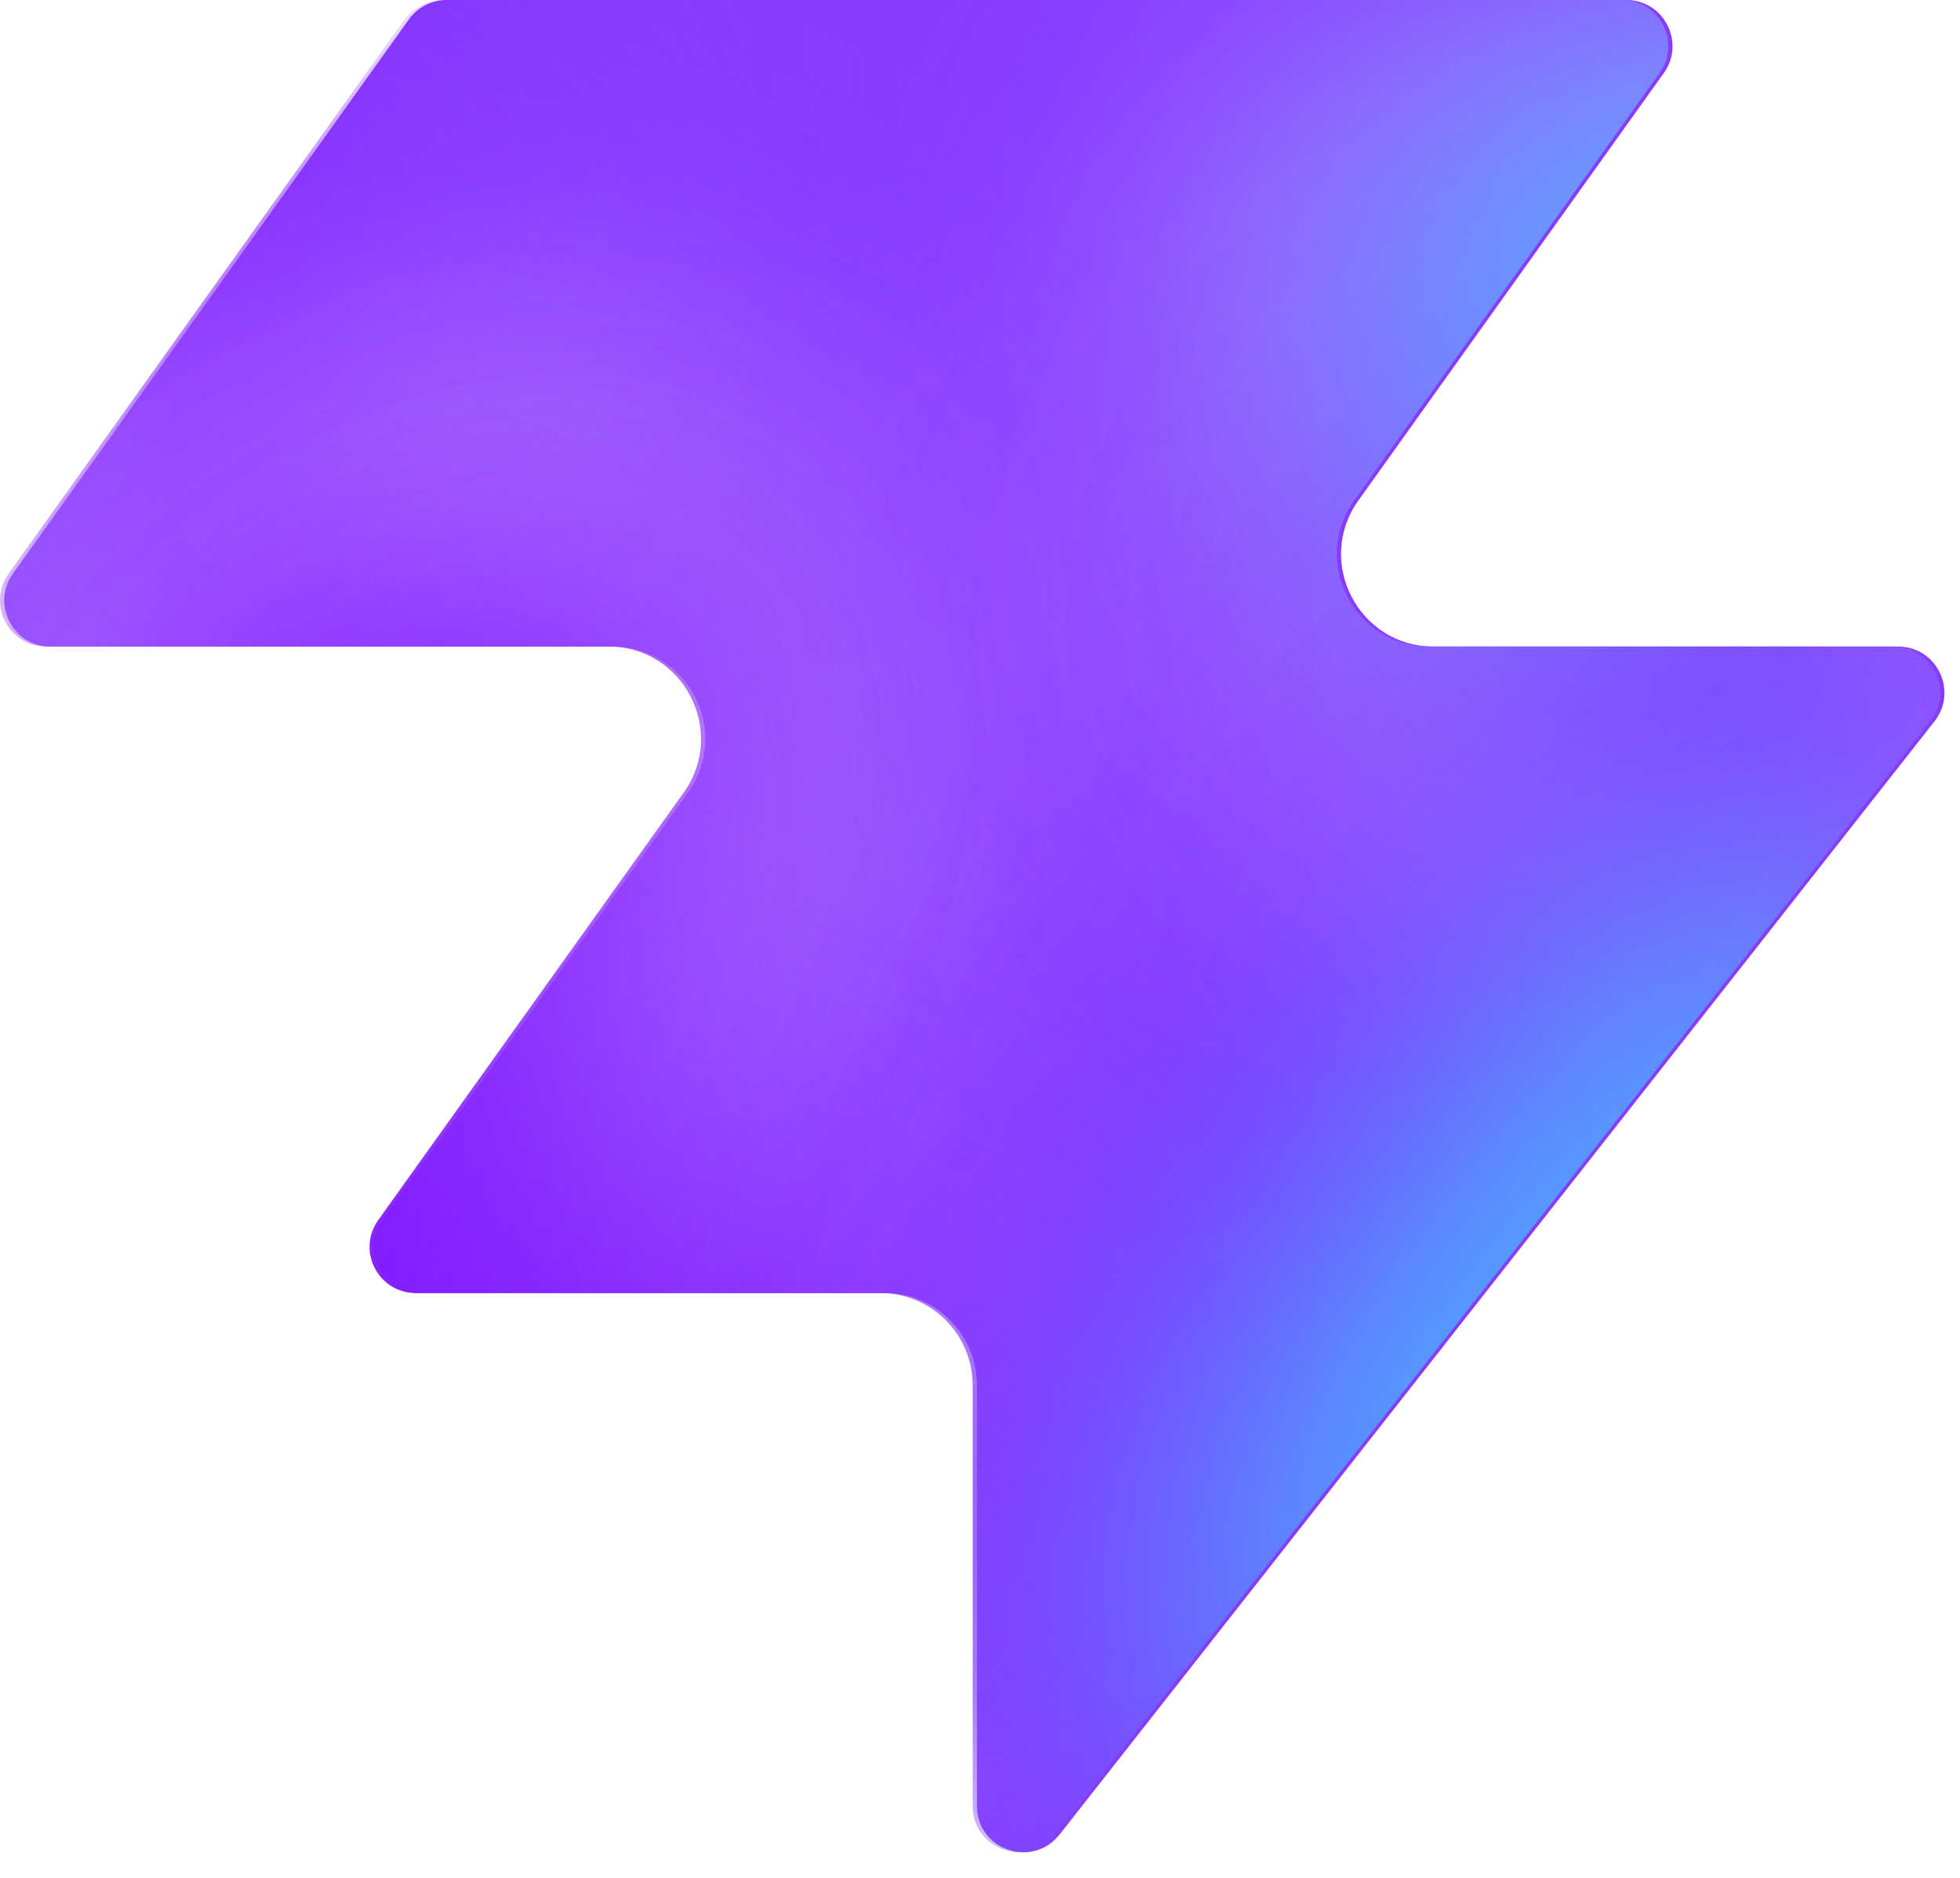
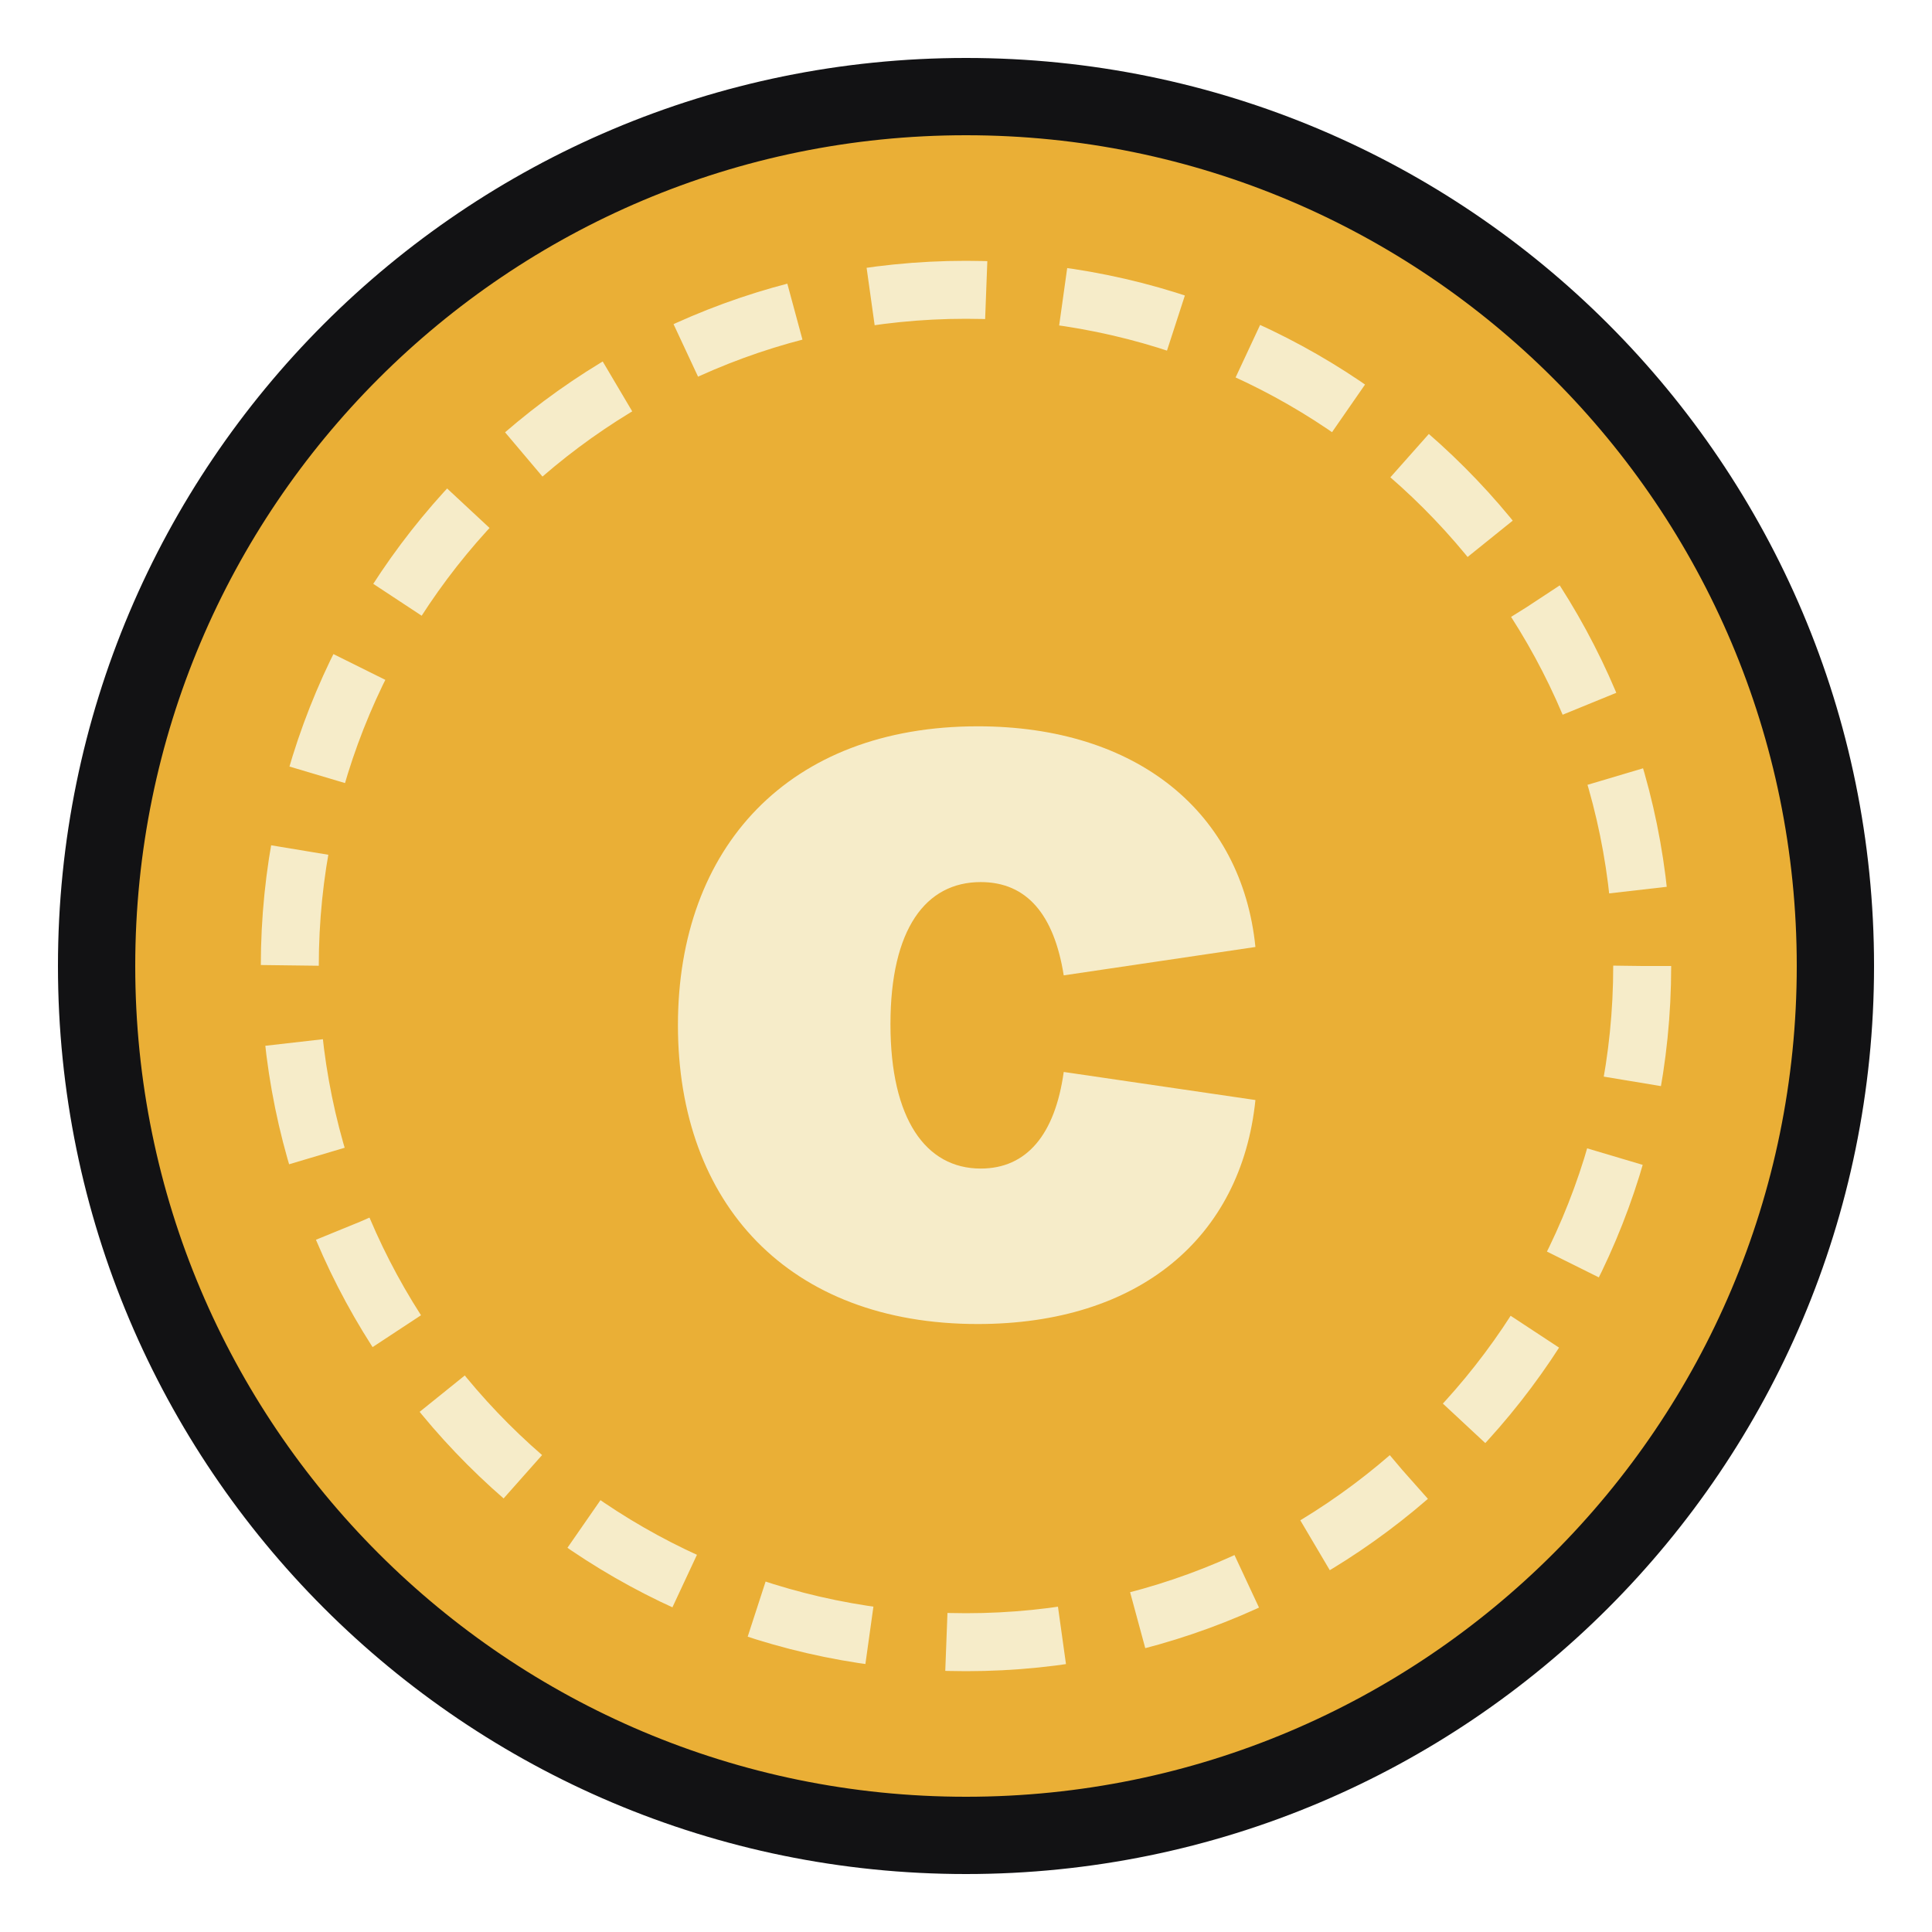
- <svg xmlns="http://www.w3.org/2000/svg" width="48" height="46" fill="none" viewBox="0 0 48 46">
-   <path fill="#863bff" d="M25.946 44.938c-.664.845-2.021.375-2.021-.698V33.937a2.26 2.26 0 0 0-2.262-2.262H10.287c-.92 0-1.456-1.04-.92-1.788l7.48-10.471c1.07-1.497 0-3.578-1.842-3.578H1.237c-.92 0-1.456-1.04-.92-1.788L10.013.474c.214-.297.556-.474.92-.474h28.894c.92 0 1.456 1.04.92 1.788l-7.48 10.471c-1.07 1.498 0 3.579 1.842 3.579h11.377c.943 0 1.473 1.088.89 1.83L25.947 44.94z" style="fill:#863bff;fill:color(display-p3 .525 .23 1);fill-opacity:1" />
-   <mask id="a" width="48" height="46" x="0" y="0" maskUnits="userSpaceOnUse" style="mask-type:alpha">
-     <path fill="#000" d="M25.842 44.938c-.664.844-2.021.375-2.021-.698V33.937a2.26 2.26 0 0 0-2.262-2.262H10.183c-.92 0-1.456-1.04-.92-1.788l7.48-10.471c1.07-1.498 0-3.579-1.842-3.579H1.133c-.92 0-1.456-1.04-.92-1.787L9.91.473c.214-.297.556-.474.92-.474h28.894c.92 0 1.456 1.04.92 1.788l-7.48 10.471c-1.07 1.498 0 3.578 1.842 3.578h11.377c.943 0 1.473 1.088.89 1.832L25.843 44.94z" style="fill:#000;fill-opacity:1" />
-   </mask>
-   <g mask="url(#a)">
-     <g filter="url(#b)">
-       <ellipse cx="5.508" cy="14.704" fill="#ede6ff" rx="5.508" ry="14.704" style="fill:#ede6ff;fill:color(display-p3 .927 .903 1);fill-opacity:1" transform="matrix(.00324 1 1 -.00324 -4.47 31.516)" />
-     </g>
-     <g filter="url(#c)">
-       <ellipse cx="10.399" cy="29.851" fill="#ede6ff" rx="10.399" ry="29.851" style="fill:#ede6ff;fill:color(display-p3 .927 .903 1);fill-opacity:1" transform="matrix(.00324 1 1 -.00324 -39.328 7.883)" />
-     </g>
-     <g filter="url(#d)">
-       <ellipse cx="5.508" cy="30.487" fill="#7e14ff" rx="5.508" ry="30.487" style="fill:#7e14ff;fill:color(display-p3 .492 .077 1);fill-opacity:1" transform="rotate(89.814 -25.913 -14.639)scale(1 -1)" />
-     </g>
-     <g filter="url(#e)">
-       <ellipse cx="5.508" cy="30.599" fill="#7e14ff" rx="5.508" ry="30.599" style="fill:#7e14ff;fill:color(display-p3 .492 .077 1);fill-opacity:1" transform="rotate(89.814 -32.644 -3.334)scale(1 -1)" />
-     </g>
-     <g filter="url(#f)">
-       <ellipse cx="5.508" cy="30.599" fill="#7e14ff" rx="5.508" ry="30.599" style="fill:#7e14ff;fill:color(display-p3 .492 .077 1);fill-opacity:1" transform="matrix(.00324 1 1 -.00324 -34.34 30.47)" />
-     </g>
-     <g filter="url(#g)">
-       <ellipse cx="14.072" cy="22.078" fill="#ede6ff" rx="14.072" ry="22.078" style="fill:#ede6ff;fill:color(display-p3 .927 .903 1);fill-opacity:1" transform="rotate(93.35 24.506 48.493)scale(-1 1)" />
-     </g>
-     <g filter="url(#h)">
-       <ellipse cx="3.47" cy="21.501" fill="#7e14ff" rx="3.47" ry="21.501" style="fill:#7e14ff;fill:color(display-p3 .492 .077 1);fill-opacity:1" transform="rotate(89.009 28.708 47.59)scale(-1 1)" />
-     </g>
-     <g filter="url(#i)">
-       <ellipse cx="3.47" cy="21.501" fill="#7e14ff" rx="3.47" ry="21.501" style="fill:#7e14ff;fill:color(display-p3 .492 .077 1);fill-opacity:1" transform="rotate(89.009 28.708 47.59)scale(-1 1)" />
-     </g>
-     <g filter="url(#j)">
-       <ellipse cx=".387" cy="8.972" fill="#7e14ff" rx="4.407" ry="29.108" style="fill:#7e14ff;fill:color(display-p3 .492 .077 1);fill-opacity:1" transform="rotate(39.51 .387 8.972)" />
-     </g>
-     <g filter="url(#k)">
-       <ellipse cx="47.523" cy="-6.092" fill="#7e14ff" rx="4.407" ry="29.108" style="fill:#7e14ff;fill:color(display-p3 .492 .077 1);fill-opacity:1" transform="rotate(37.892 47.523 -6.092)" />
-     </g>
-     <g filter="url(#l)">
-       <ellipse cx="41.412" cy="6.333" fill="#47bfff" rx="5.971" ry="9.665" style="fill:#47bfff;fill:color(display-p3 .28 .748 1);fill-opacity:1" transform="rotate(37.892 41.412 6.333)" />
-     </g>
-     <g filter="url(#m)">
-       <ellipse cx="-1.879" cy="38.332" fill="#7e14ff" rx="4.407" ry="29.108" style="fill:#7e14ff;fill:color(display-p3 .492 .077 1);fill-opacity:1" transform="rotate(37.892 -1.88 38.332)" />
-     </g>
-     <g filter="url(#n)">
-       <ellipse cx="-1.879" cy="38.332" fill="#7e14ff" rx="4.407" ry="29.108" style="fill:#7e14ff;fill:color(display-p3 .492 .077 1);fill-opacity:1" transform="rotate(37.892 -1.88 38.332)" />
-     </g>
-     <g filter="url(#o)">
-       <ellipse cx="35.651" cy="29.907" fill="#7e14ff" rx="4.407" ry="29.108" style="fill:#7e14ff;fill:color(display-p3 .492 .077 1);fill-opacity:1" transform="rotate(37.892 35.651 29.907)" />
-     </g>
-     <g filter="url(#p)">
-       <ellipse cx="38.418" cy="32.4" fill="#47bfff" rx="5.971" ry="15.297" style="fill:#47bfff;fill:color(display-p3 .28 .748 1);fill-opacity:1" transform="rotate(37.892 38.418 32.4)" />
-     </g>
-   </g>
-   <defs>
-     <filter id="b" width="60.045" height="41.654" x="-19.77" y="16.149" color-interpolation-filters="sRGB" filterUnits="userSpaceOnUse">
-       <feFlood flood-opacity="0" result="BackgroundImageFix" />
-       <feBlend in="SourceGraphic" in2="BackgroundImageFix" result="shape" />
-       <feGaussianBlur result="effect1_foregroundBlur_2002_17158" stdDeviation="7.659" />
-     </filter>
-     <filter id="c" width="90.34" height="51.437" x="-54.613" y="-7.533" color-interpolation-filters="sRGB" filterUnits="userSpaceOnUse">
-       <feFlood flood-opacity="0" result="BackgroundImageFix" />
-       <feBlend in="SourceGraphic" in2="BackgroundImageFix" result="shape" />
-       <feGaussianBlur result="effect1_foregroundBlur_2002_17158" stdDeviation="7.659" />
-     </filter>
-     <filter id="d" width="79.355" height="29.4" x="-49.64" y="2.03" color-interpolation-filters="sRGB" filterUnits="userSpaceOnUse">
-       <feFlood flood-opacity="0" result="BackgroundImageFix" />
-       <feBlend in="SourceGraphic" in2="BackgroundImageFix" result="shape" />
-       <feGaussianBlur result="effect1_foregroundBlur_2002_17158" stdDeviation="4.596" />
-     </filter>
-     <filter id="e" width="79.579" height="29.4" x="-45.045" y="20.029" color-interpolation-filters="sRGB" filterUnits="userSpaceOnUse">
-       <feFlood flood-opacity="0" result="BackgroundImageFix" />
-       <feBlend in="SourceGraphic" in2="BackgroundImageFix" result="shape" />
-       <feGaussianBlur result="effect1_foregroundBlur_2002_17158" stdDeviation="4.596" />
-     </filter>
-     <filter id="f" width="79.579" height="29.4" x="-43.513" y="21.178" color-interpolation-filters="sRGB" filterUnits="userSpaceOnUse">
-       <feFlood flood-opacity="0" result="BackgroundImageFix" />
-       <feBlend in="SourceGraphic" in2="BackgroundImageFix" result="shape" />
-       <feGaussianBlur result="effect1_foregroundBlur_2002_17158" stdDeviation="4.596" />
-     </filter>
-     <filter id="g" width="74.749" height="58.852" x="15.756" y="-17.901" color-interpolation-filters="sRGB" filterUnits="userSpaceOnUse">
-       <feFlood flood-opacity="0" result="BackgroundImageFix" />
-       <feBlend in="SourceGraphic" in2="BackgroundImageFix" result="shape" />
-       <feGaussianBlur result="effect1_foregroundBlur_2002_17158" stdDeviation="7.659" />
-     </filter>
-     <filter id="h" width="61.377" height="25.362" x="23.548" y="2.284" color-interpolation-filters="sRGB" filterUnits="userSpaceOnUse">
-       <feFlood flood-opacity="0" result="BackgroundImageFix" />
-       <feBlend in="SourceGraphic" in2="BackgroundImageFix" result="shape" />
-       <feGaussianBlur result="effect1_foregroundBlur_2002_17158" stdDeviation="4.596" />
-     </filter>
-     <filter id="i" width="61.377" height="25.362" x="23.548" y="2.284" color-interpolation-filters="sRGB" filterUnits="userSpaceOnUse">
-       <feFlood flood-opacity="0" result="BackgroundImageFix" />
-       <feBlend in="SourceGraphic" in2="BackgroundImageFix" result="shape" />
-       <feGaussianBlur result="effect1_foregroundBlur_2002_17158" stdDeviation="4.596" />
-     </filter>
-     <filter id="j" width="56.045" height="63.649" x="-27.636" y="-22.853" color-interpolation-filters="sRGB" filterUnits="userSpaceOnUse">
-       <feFlood flood-opacity="0" result="BackgroundImageFix" />
-       <feBlend in="SourceGraphic" in2="BackgroundImageFix" result="shape" />
-       <feGaussianBlur result="effect1_foregroundBlur_2002_17158" stdDeviation="4.596" />
-     </filter>
-     <filter id="k" width="54.814" height="64.646" x="20.116" y="-38.415" color-interpolation-filters="sRGB" filterUnits="userSpaceOnUse">
-       <feFlood flood-opacity="0" result="BackgroundImageFix" />
-       <feBlend in="SourceGraphic" in2="BackgroundImageFix" result="shape" />
-       <feGaussianBlur result="effect1_foregroundBlur_2002_17158" stdDeviation="4.596" />
-     </filter>
-     <filter id="l" width="33.541" height="35.313" x="24.641" y="-11.323" color-interpolation-filters="sRGB" filterUnits="userSpaceOnUse">
-       <feFlood flood-opacity="0" result="BackgroundImageFix" />
-       <feBlend in="SourceGraphic" in2="BackgroundImageFix" result="shape" />
-       <feGaussianBlur result="effect1_foregroundBlur_2002_17158" stdDeviation="4.596" />
-     </filter>
-     <filter id="m" width="54.814" height="64.646" x="-29.286" y="6.009" color-interpolation-filters="sRGB" filterUnits="userSpaceOnUse">
-       <feFlood flood-opacity="0" result="BackgroundImageFix" />
-       <feBlend in="SourceGraphic" in2="BackgroundImageFix" result="shape" />
-       <feGaussianBlur result="effect1_foregroundBlur_2002_17158" stdDeviation="4.596" />
-     </filter>
-     <filter id="n" width="54.814" height="64.646" x="-29.286" y="6.009" color-interpolation-filters="sRGB" filterUnits="userSpaceOnUse">
-       <feFlood flood-opacity="0" result="BackgroundImageFix" />
-       <feBlend in="SourceGraphic" in2="BackgroundImageFix" result="shape" />
-       <feGaussianBlur result="effect1_foregroundBlur_2002_17158" stdDeviation="4.596" />
-     </filter>
-     <filter id="o" width="54.814" height="64.646" x="8.244" y="-2.416" color-interpolation-filters="sRGB" filterUnits="userSpaceOnUse">
-       <feFlood flood-opacity="0" result="BackgroundImageFix" />
-       <feBlend in="SourceGraphic" in2="BackgroundImageFix" result="shape" />
-       <feGaussianBlur result="effect1_foregroundBlur_2002_17158" stdDeviation="4.596" />
-     </filter>
-     <filter id="p" width="39.409" height="43.623" x="18.713" y="10.588" color-interpolation-filters="sRGB" filterUnits="userSpaceOnUse">
-       <feFlood flood-opacity="0" result="BackgroundImageFix" />
-       <feBlend in="SourceGraphic" in2="BackgroundImageFix" result="shape" />
-       <feGaussianBlur result="effect1_foregroundBlur_2002_17158" stdDeviation="4.596" />
-     </filter>
-   </defs>
+ <svg xmlns="http://www.w3.org/2000/svg" viewBox="0 0 100 100">
+   <circle cx="50" cy="50" r="45" fill="#EAAF36" stroke="#121214" stroke-width="4" />
+   <circle cx="50" cy="50" r="35" fill="none" stroke="#F6ECC9" stroke-width="3" stroke-dasharray="6,4" />
+   <text x="50" y="68" font-family="system-ui, -apple-system, sans-serif" font-weight="900" font-size="55" fill="#F6ECC9" text-anchor="middle">c</text>
</svg>
